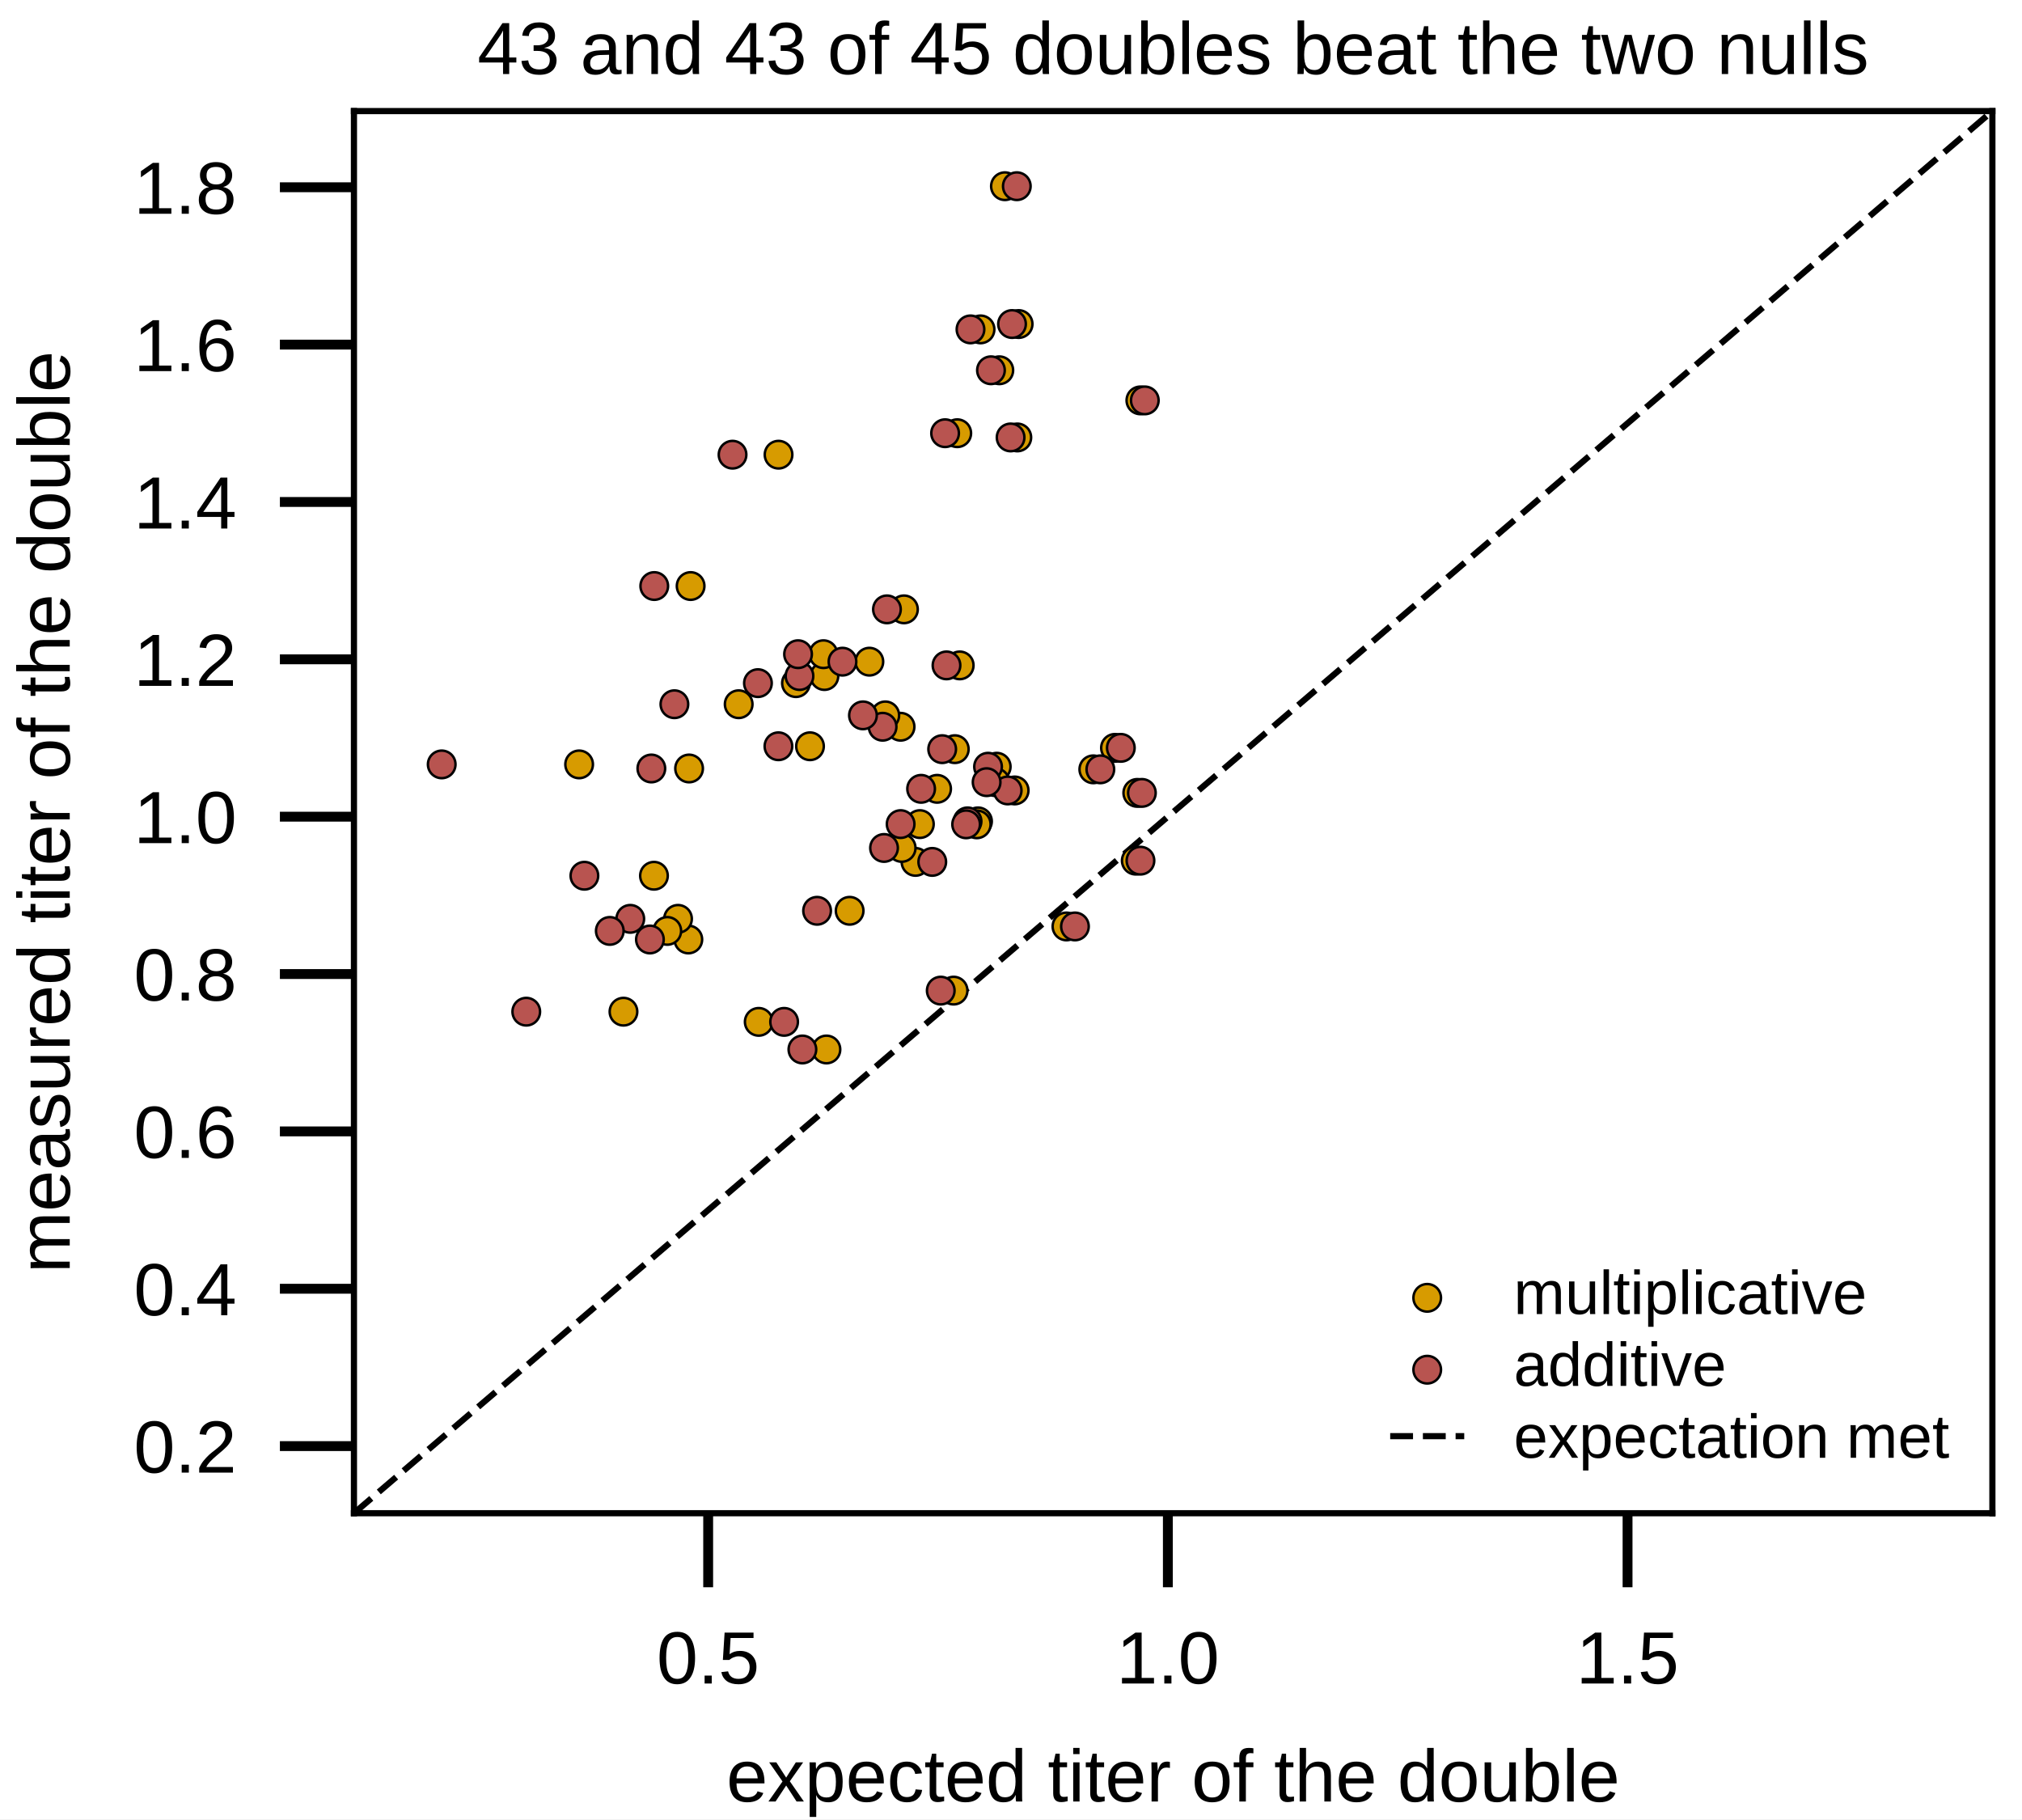
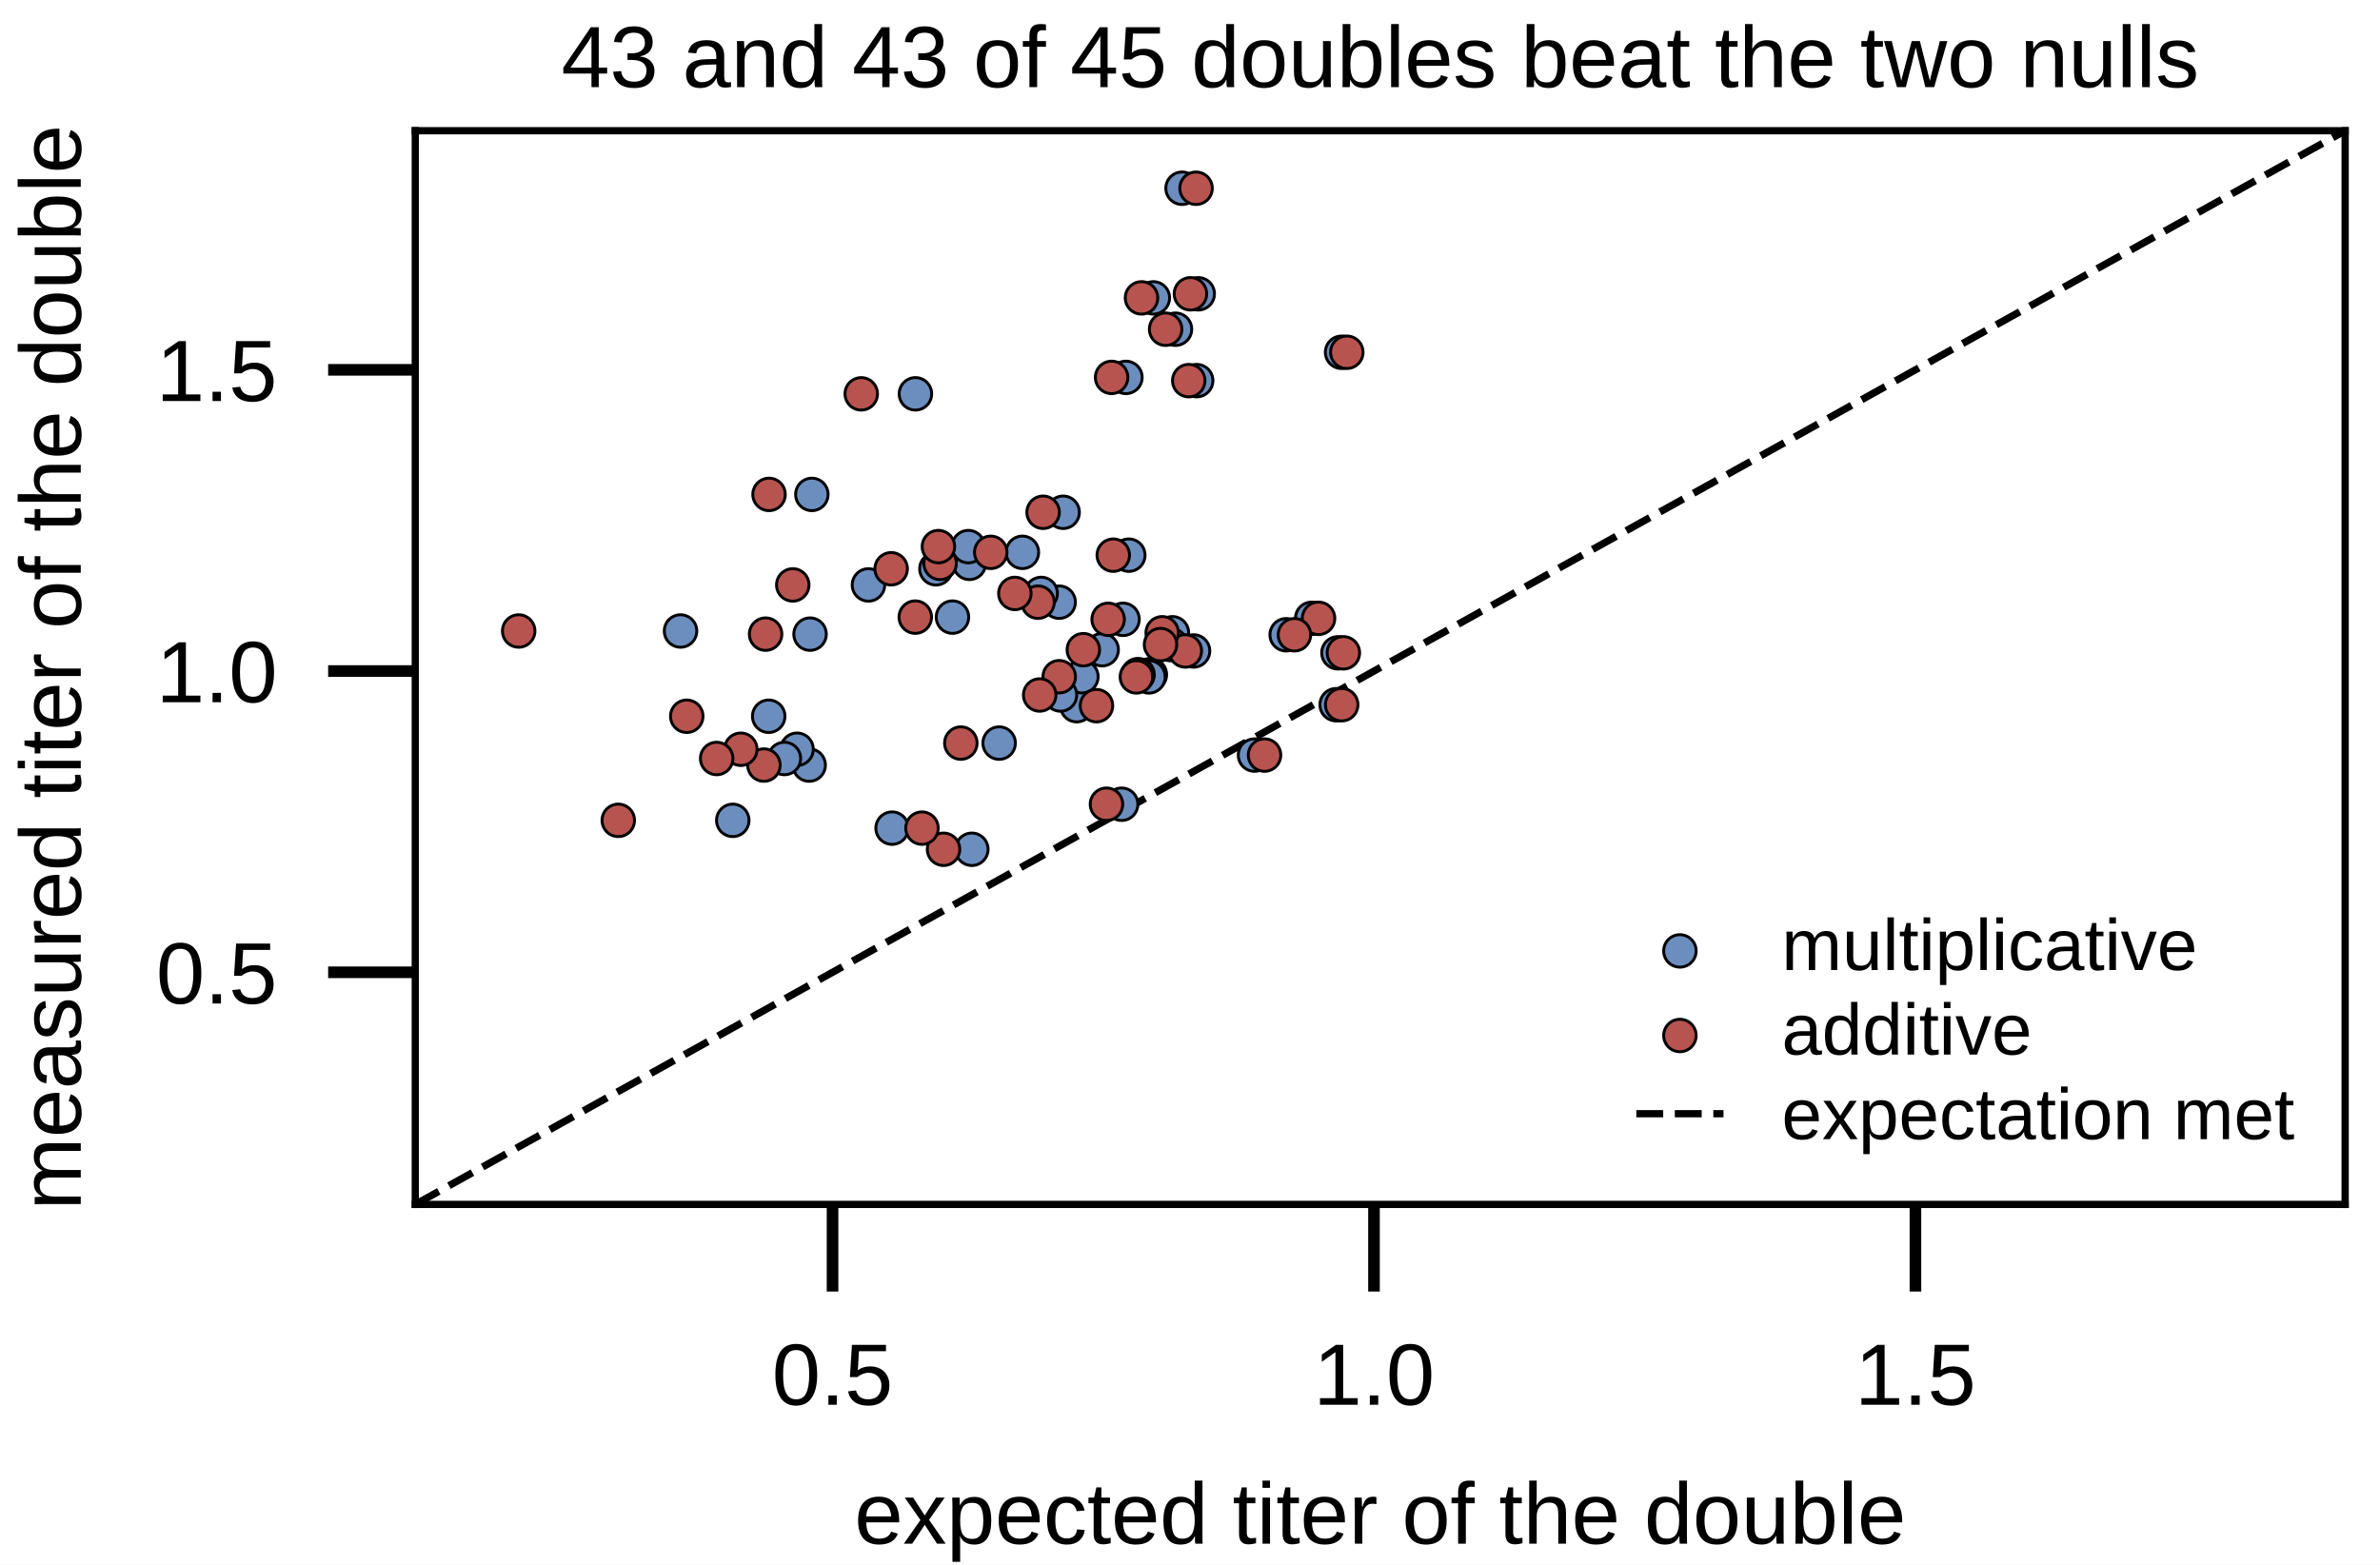
- <svg xmlns="http://www.w3.org/2000/svg" xmlns:xlink="http://www.w3.org/1999/xlink" width="227.559" height="204.724" viewBox="0 0 227.559 204.724" version="1.1">
+ <svg xmlns="http://www.w3.org/2000/svg" xmlns:xlink="http://www.w3.org/1999/xlink" width="227.559" height="149.606" viewBox="0 0 227.559 149.606" version="1.1">
  <g transform="scale(1.388889)">
    <defs>
      <style type="text/css">*{stroke-linejoin: round; stroke-linecap: butt}</style>
    </defs>
    <g id="figure_1">
      <g id="patch_1">
-         <path d="M 0 147.402  L 163.843 147.402  L 163.843 0  L 0 0  z " style="fill: #ffffff" />
+         <path d="M 0 107.717  L 163.843 107.717  L 163.843 0  L 0 0  z " style="fill: #ffffff" />
      </g>
      <g id="axes_1">
        <g id="patch_2">
-           <path d="M 28.68 122.603  L 161.443 122.603  L 161.443 9  L 28.68 9  z " style="fill: #ffffff" />
+           <path d="M 28.59 82.918  L 161.443 82.918  L 161.443 9  L 28.59 9  z " style="fill: #ffffff" />
        </g>
        <g id="matplotlib.axis_1">
          <g id="xtick_1">
            <g id="line2d_1">
              <defs>
                <path id="m68ef70bde2" d="M 0 0  L 0 6  " style="stroke: #000000; stroke-width: 0.8" />
              </defs>
              <g>
-                 <use xlink:href="#m68ef70bde2" x="57.383" y="122.603" style="stroke: #000000; stroke-width: 0.8" />
+                 <use xlink:href="#m68ef70bde2" x="57.313" y="82.918" style="stroke: #000000; stroke-width: 0.8" />
              </g>
            </g>
            <g id="text_1">
-               <text style="font-size: 6px; font-family: 'Arial'; text-anchor: middle" x="57.383" y="136.398" transform="rotate(-0 57.38325 136.3975)">0.5</text>
+               <text style="font-size: 6px; font-family: 'Arial'; text-anchor: middle" x="57.313" y="96.712" transform="rotate(-0 57.31271 96.71247)">0.5</text>
            </g>
          </g>
          <g id="xtick_2">
            <g id="line2d_2">
              <g>
-                 <use xlink:href="#m68ef70bde2" x="94.632" y="122.603" style="stroke: #000000; stroke-width: 0.8" />
+                 <use xlink:href="#m68ef70bde2" x="94.587" y="82.918" style="stroke: #000000; stroke-width: 0.8" />
              </g>
            </g>
            <g id="text_2">
-               <text style="font-size: 6px; font-family: 'Arial'; text-anchor: middle" x="94.632" y="136.398" transform="rotate(-0 94.63198 136.3975)">1.0</text>
+               <text style="font-size: 6px; font-family: 'Arial'; text-anchor: middle" x="94.587" y="96.712" transform="rotate(-0 94.58669 96.71247)">1.0</text>
            </g>
          </g>
          <g id="xtick_3">
            <g id="line2d_3">
              <g>
-                 <use xlink:href="#m68ef70bde2" x="131.881" y="122.603" style="stroke: #000000; stroke-width: 0.8" />
+                 <use xlink:href="#m68ef70bde2" x="131.861" y="82.918" style="stroke: #000000; stroke-width: 0.8" />
              </g>
            </g>
            <g id="text_3">
-               <text style="font-size: 6px; font-family: 'Arial'; text-anchor: middle" x="131.881" y="136.398" transform="rotate(-0 131.8807 136.3975)">1.5</text>
+               <text style="font-size: 6px; font-family: 'Arial'; text-anchor: middle" x="131.861" y="96.712" transform="rotate(-0 131.8607 96.71247)">1.5</text>
            </g>
          </g>
          <g id="text_4">
-             <text style="font-size: 6px; font-family: 'Arial'; text-anchor: middle" x="95.061" y="145.958" transform="rotate(-0 95.06126 145.9578)">expected titer of the double</text>
+             <text style="font-size: 6px; font-family: 'Arial'; text-anchor: middle" x="95.016" y="106.273" transform="rotate(-0 95.01626 106.2728)">expected titer of the double</text>
          </g>
        </g>
        <g id="matplotlib.axis_2">
          <g id="ytick_1">
            <g id="line2d_4">
              <defs>
                <path id="m52275e5dcb" d="M 0 0  L -6 0  " style="stroke: #000000; stroke-width: 0.8" />
              </defs>
              <g>
-                 <use xlink:href="#m52275e5dcb" x="28.68" y="117.166" style="stroke: #000000; stroke-width: 0.8" />
+                 <use xlink:href="#m52275e5dcb" x="28.59" y="66.937" style="stroke: #000000; stroke-width: 0.8" />
              </g>
            </g>
            <g id="text_5">
-               <text style="font-size: 6px; font-family: 'Arial'; text-anchor: end" x="19.18" y="119.313" transform="rotate(-0 19.18 119.3131)">0.2</text>
+               <text style="font-size: 6px; font-family: 'Arial'; text-anchor: end" x="19.09" y="69.084" transform="rotate(-0 19.09 69.08411)">0.5</text>
            </g>
          </g>
          <g id="ytick_2">
            <g id="line2d_5">
              <g>
-                 <use xlink:href="#m52275e5dcb" x="28.68" y="104.417" style="stroke: #000000; stroke-width: 0.8" />
+                 <use xlink:href="#m52275e5dcb" x="28.59" y="46.198" style="stroke: #000000; stroke-width: 0.8" />
              </g>
            </g>
            <g id="text_6">
-               <text style="font-size: 6px; font-family: 'Arial'; text-anchor: end" x="19.18" y="106.564" transform="rotate(-0 19.18 106.5639)">0.4</text>
+               <text style="font-size: 6px; font-family: 'Arial'; text-anchor: end" x="19.09" y="48.345" transform="rotate(-0 19.09 48.34525)">1.0</text>
            </g>
          </g>
          <g id="ytick_3">
            <g id="line2d_6">
              <g>
-                 <use xlink:href="#m52275e5dcb" x="28.68" y="91.667" style="stroke: #000000; stroke-width: 0.8" />
+                 <use xlink:href="#m52275e5dcb" x="28.59" y="25.459" style="stroke: #000000; stroke-width: 0.8" />
              </g>
            </g>
            <g id="text_7">
-               <text style="font-size: 6px; font-family: 'Arial'; text-anchor: end" x="19.18" y="93.815" transform="rotate(-0 19.18 93.81462)">0.6</text>
-             </g>
-           </g>
-           <g id="ytick_4">
-             <g id="line2d_7">
-               <g>
-                 <use xlink:href="#m52275e5dcb" x="28.68" y="78.918" style="stroke: #000000; stroke-width: 0.8" />
-               </g>
-             </g>
-             <g id="text_8">
-               <text style="font-size: 6px; font-family: 'Arial'; text-anchor: end" x="19.18" y="81.065" transform="rotate(-0 19.18 81.06535)">0.8</text>
-             </g>
-           </g>
-           <g id="ytick_5">
-             <g id="line2d_8">
-               <g>
-                 <use xlink:href="#m52275e5dcb" x="28.68" y="66.169" style="stroke: #000000; stroke-width: 0.8" />
-               </g>
-             </g>
-             <g id="text_9">
-               <text style="font-size: 6px; font-family: 'Arial'; text-anchor: end" x="19.18" y="68.316" transform="rotate(-0 19.18 68.31609)">1.0</text>
-             </g>
-           </g>
-           <g id="ytick_6">
-             <g id="line2d_9">
-               <g>
-                 <use xlink:href="#m52275e5dcb" x="28.68" y="53.419" style="stroke: #000000; stroke-width: 0.8" />
-               </g>
-             </g>
-             <g id="text_10">
-               <text style="font-size: 6px; font-family: 'Arial'; text-anchor: end" x="19.18" y="55.567" transform="rotate(-0 19.18 55.56682)">1.2</text>
-             </g>
-           </g>
-           <g id="ytick_7">
-             <g id="line2d_10">
-               <g>
-                 <use xlink:href="#m52275e5dcb" x="28.68" y="40.67" style="stroke: #000000; stroke-width: 0.8" />
-               </g>
-             </g>
-             <g id="text_11">
-               <text style="font-size: 6px; font-family: 'Arial'; text-anchor: end" x="19.18" y="42.818" transform="rotate(-0 19.18 42.81756)">1.4</text>
-             </g>
-           </g>
-           <g id="ytick_8">
-             <g id="line2d_11">
-               <g>
-                 <use xlink:href="#m52275e5dcb" x="28.68" y="27.921" style="stroke: #000000; stroke-width: 0.8" />
-               </g>
-             </g>
-             <g id="text_12">
-               <text style="font-size: 6px; font-family: 'Arial'; text-anchor: end" x="19.18" y="30.068" transform="rotate(-0 19.18 30.06829)">1.6</text>
-             </g>
-           </g>
-           <g id="ytick_9">
-             <g id="line2d_12">
-               <g>
-                 <use xlink:href="#m52275e5dcb" x="28.68" y="15.172" style="stroke: #000000; stroke-width: 0.8" />
-               </g>
-             </g>
-             <g id="text_13">
-               <text style="font-size: 6px; font-family: 'Arial'; text-anchor: end" x="19.18" y="17.319" transform="rotate(-0 19.18 17.31903)">1.8</text>
-             </g>
-           </g>
-           <g id="text_14">
-             <text style="font-size: 6px; font-family: 'Arial'; text-anchor: middle" x="5.647" y="65.801" transform="rotate(-90 5.6475 65.80141)">measured titer of the double</text>
-           </g>
-         </g>
-         <g id="line2d_13">
-           <path d="M 28.68 122.603  L 161.443 9  " clip-path="url(#p1a5b980363)" style="fill: none; stroke-dasharray: 1.85,0.8; stroke-dashoffset: 0; stroke: #000000; stroke-width: 0.5" />
+               <text style="font-size: 6px; font-family: 'Arial'; text-anchor: end" x="19.09" y="27.606" transform="rotate(-0 19.09 27.60638)">1.5</text>
+             </g>
+           </g>
+           <g id="text_8">
+             <text style="font-size: 6px; font-family: 'Arial'; text-anchor: middle" x="5.558" y="45.959" transform="rotate(-90 5.5575 45.95889)">measured titer of the double</text>
+           </g>
+         </g>
+         <g id="line2d_7">
+           <path d="M 28.59 82.918  L 161.443 9  " clip-path="url(#pb9365bac38)" style="fill: none; stroke-dasharray: 1.85,0.8; stroke-dashoffset: 0; stroke: #000000; stroke-width: 0.5" />
        </g>
        <g id="patch_3">
-           <path d="M 28.68 122.603  L 28.68 9  " style="fill: none; stroke: #000000; stroke-width: 0.5; stroke-linejoin: miter; stroke-linecap: square" />
+           <path d="M 28.59 82.918  L 28.59 9  " style="fill: none; stroke: #000000; stroke-width: 0.5; stroke-linejoin: miter; stroke-linecap: square" />
        </g>
        <g id="patch_4">
-           <path d="M 161.443 122.603  L 161.443 9  " style="fill: none; stroke: #000000; stroke-width: 0.5; stroke-linejoin: miter; stroke-linecap: square" />
+           <path d="M 161.443 82.918  L 161.443 9  " style="fill: none; stroke: #000000; stroke-width: 0.5; stroke-linejoin: miter; stroke-linecap: square" />
        </g>
        <g id="patch_5">
-           <path d="M 28.68 122.603  L 161.443 122.603  " style="fill: none; stroke: #000000; stroke-width: 0.5; stroke-linejoin: miter; stroke-linecap: square" />
+           <path d="M 28.59 82.918  L 161.443 82.918  " style="fill: none; stroke: #000000; stroke-width: 0.5; stroke-linejoin: miter; stroke-linecap: square" />
        </g>
        <g id="patch_6">
-           <path d="M 28.68 9  L 161.443 9  " style="fill: none; stroke: #000000; stroke-width: 0.5; stroke-linejoin: miter; stroke-linecap: square" />
+           <path d="M 28.59 9  L 161.443 9  " style="fill: none; stroke: #000000; stroke-width: 0.5; stroke-linejoin: miter; stroke-linecap: square" />
        </g>
        <g id="PathCollection_1">
          <defs>
-             <path id="m99380cc154" d="M 0 1.118  C 0.297 1.118 0.581 1 0.791 0.791  C 1 0.581 1.118 0.297 1.118 0  C 1.118 -0.297 1 -0.581 0.791 -0.791  C 0.581 -1 0.297 -1.118 0 -1.118  C -0.297 -1.118 -0.581 -1 -0.791 -0.791  C -1 -0.581 -1.118 -0.297 -1.118 0  C -1.118 0.297 -1 0.581 -0.791 0.791  C -0.581 1 -0.297 1.118 0 1.118  z " style="stroke: #000000; stroke-width: 0.2" />
+             <path id="me5460211eb" d="M 0 1.118  C 0.297 1.118 0.581 1 0.791 0.791  C 1 0.581 1.118 0.297 1.118 0  C 1.118 -0.297 1 -0.581 0.791 -0.791  C 0.581 -1 0.297 -1.118 0 -1.118  C -0.297 -1.118 -0.581 -1 -0.791 -0.791  C -1 -0.581 -1.118 -0.297 -1.118 0  C -1.118 0.297 -1 0.581 -0.791 0.791  C -0.581 1 -0.297 1.118 0 1.118  z " style="stroke: #000000; stroke-width: 0.2" />
          </defs>
-           <g clip-path="url(#p1a5b980363)">
-             <use xlink:href="#m99380cc154" x="92.404" y="32.44" style="fill: #d79b00; stroke: #000000; stroke-width: 0.2" />
-             <use xlink:href="#m99380cc154" x="66.967" y="85.029" style="fill: #d79b00; stroke: #000000; stroke-width: 0.2" />
-             <use xlink:href="#m99380cc154" x="77.567" y="35.1" style="fill: #d79b00; stroke: #000000; stroke-width: 0.2" />
-             <use xlink:href="#m99380cc154" x="82.54" y="26.254" style="fill: #d79b00; stroke: #000000; stroke-width: 0.2" />
-             <use xlink:href="#m99380cc154" x="82.434" y="35.442" style="fill: #d79b00; stroke: #000000; stroke-width: 0.2" />
-             <use xlink:href="#m99380cc154" x="55.961" y="47.481" style="fill: #d79b00; stroke: #000000; stroke-width: 0.2" />
-             <use xlink:href="#m99380cc154" x="80.975" y="30" style="fill: #d79b00; stroke: #000000; stroke-width: 0.2" />
-             <use xlink:href="#m99380cc154" x="73.248" y="49.37" style="fill: #d79b00; stroke: #000000; stroke-width: 0.2" />
-             <use xlink:href="#m99380cc154" x="79.454" y="26.687" style="fill: #d79b00; stroke: #000000; stroke-width: 0.2" />
-             <use xlink:href="#m99380cc154" x="74.181" y="69.832" style="fill: #d79b00; stroke: #000000; stroke-width: 0.2" />
-             <use xlink:href="#m99380cc154" x="86.414" y="75.061" style="fill: #d79b00; stroke: #000000; stroke-width: 0.2" />
-             <use xlink:href="#m99380cc154" x="92.154" y="64.241" style="fill: #d79b00; stroke: #000000; stroke-width: 0.2" />
-             <use xlink:href="#m99380cc154" x="92.031" y="69.731" style="fill: #d79b00; stroke: #000000; stroke-width: 0.2" />
-             <use xlink:href="#m99380cc154" x="61.479" y="82.792" style="fill: #d79b00; stroke: #000000; stroke-width: 0.2" />
-             <use xlink:href="#m99380cc154" x="90.347" y="60.592" style="fill: #d79b00; stroke: #000000; stroke-width: 0.2" />
-             <use xlink:href="#m99380cc154" x="81.429" y="15.086" style="fill: #d79b00; stroke: #000000; stroke-width: 0.2" />
-             <use xlink:href="#m99380cc154" x="88.591" y="62.332" style="fill: #d79b00; stroke: #000000; stroke-width: 0.2" />
-             <use xlink:href="#m99380cc154" x="63.085" y="36.839" style="fill: #d79b00; stroke: #000000; stroke-width: 0.2" />
-             <use xlink:href="#m99380cc154" x="66.804" y="54.775" style="fill: #d79b00; stroke: #000000; stroke-width: 0.2" />
-             <use xlink:href="#m99380cc154" x="66.725" y="53.003" style="fill: #d79b00; stroke: #000000; stroke-width: 0.2" />
-             <use xlink:href="#m99380cc154" x="46.927" y="61.932" style="fill: #d79b00; stroke: #000000; stroke-width: 0.2" />
-             <use xlink:href="#m99380cc154" x="65.634" y="60.463" style="fill: #d79b00; stroke: #000000; stroke-width: 0.2" />
-             <use xlink:href="#m99380cc154" x="59.855" y="57.057" style="fill: #d79b00; stroke: #000000; stroke-width: 0.2" />
-             <use xlink:href="#m99380cc154" x="64.496" y="55.349" style="fill: #d79b00; stroke: #000000; stroke-width: 0.2" />
-             <use xlink:href="#m99380cc154" x="77.368" y="60.698" style="fill: #d79b00; stroke: #000000; stroke-width: 0.2" />
-             <use xlink:href="#m99380cc154" x="77.271" y="80.26" style="fill: #d79b00; stroke: #000000; stroke-width: 0.2" />
-             <use xlink:href="#m99380cc154" x="52.991" y="70.953" style="fill: #d79b00; stroke: #000000; stroke-width: 0.2" />
-             <use xlink:href="#m99380cc154" x="75.933" y="63.911" style="fill: #d79b00; stroke: #000000; stroke-width: 0.2" />
-             <use xlink:href="#m99380cc154" x="68.846" y="73.793" style="fill: #d79b00; stroke: #000000; stroke-width: 0.2" />
-             <use xlink:href="#m99380cc154" x="74.538" y="66.77" style="fill: #d79b00; stroke: #000000; stroke-width: 0.2" />
-             <use xlink:href="#m99380cc154" x="82.218" y="64.043" style="fill: #d79b00; stroke: #000000; stroke-width: 0.2" />
-             <use xlink:href="#m99380cc154" x="55.837" y="62.263" style="fill: #d79b00; stroke: #000000; stroke-width: 0.2" />
-             <use xlink:href="#m99380cc154" x="80.765" y="62.12" style="fill: #d79b00; stroke: #000000; stroke-width: 0.2" />
-             <use xlink:href="#m99380cc154" x="73.064" y="68.702" style="fill: #d79b00; stroke: #000000; stroke-width: 0.2" />
-             <use xlink:href="#m99380cc154" x="79.248" y="66.547" style="fill: #d79b00; stroke: #000000; stroke-width: 0.2" />
-             <use xlink:href="#m99380cc154" x="55.776" y="76.118" style="fill: #d79b00; stroke: #000000; stroke-width: 0.2" />
-             <use xlink:href="#m99380cc154" x="80.661" y="63.372" style="fill: #d79b00; stroke: #000000; stroke-width: 0.2" />
-             <use xlink:href="#m99380cc154" x="72.974" y="58.882" style="fill: #d79b00; stroke: #000000; stroke-width: 0.2" />
-             <use xlink:href="#m99380cc154" x="79.148" y="66.788" style="fill: #d79b00; stroke: #000000; stroke-width: 0.2" />
-             <use xlink:href="#m99380cc154" x="54.941" y="74.445" style="fill: #d79b00; stroke: #000000; stroke-width: 0.2" />
-             <use xlink:href="#m99380cc154" x="50.52" y="81.967" style="fill: #d79b00; stroke: #000000; stroke-width: 0.2" />
-             <use xlink:href="#m99380cc154" x="54.071" y="75.423" style="fill: #d79b00; stroke: #000000; stroke-width: 0.2" />
-             <use xlink:href="#m99380cc154" x="71.736" y="57.959" style="fill: #d79b00; stroke: #000000; stroke-width: 0.2" />
-             <use xlink:href="#m99380cc154" x="77.766" y="53.91" style="fill: #d79b00; stroke: #000000; stroke-width: 0.2" />
-             <use xlink:href="#m99380cc154" x="70.446" y="53.609" style="fill: #d79b00; stroke: #000000; stroke-width: 0.2" />
+           <g clip-path="url(#pb9365bac38)">
+             <use xlink:href="#me5460211eb" x="92.357" y="24.252" style="fill: #6c8ebf; stroke: #000000; stroke-width: 0.2" />
+             <use xlink:href="#me5460211eb" x="66.902" y="58.469" style="fill: #6c8ebf; stroke: #000000; stroke-width: 0.2" />
+             <use xlink:href="#me5460211eb" x="77.51" y="25.982" style="fill: #6c8ebf; stroke: #000000; stroke-width: 0.2" />
+             <use xlink:href="#me5460211eb" x="82.487" y="20.227" style="fill: #6c8ebf; stroke: #000000; stroke-width: 0.2" />
+             <use xlink:href="#me5460211eb" x="82.38" y="26.205" style="fill: #6c8ebf; stroke: #000000; stroke-width: 0.2" />
+             <use xlink:href="#me5460211eb" x="55.889" y="34.038" style="fill: #6c8ebf; stroke: #000000; stroke-width: 0.2" />
+             <use xlink:href="#me5460211eb" x="80.921" y="22.664" style="fill: #6c8ebf; stroke: #000000; stroke-width: 0.2" />
+             <use xlink:href="#me5460211eb" x="73.188" y="35.267" style="fill: #6c8ebf; stroke: #000000; stroke-width: 0.2" />
+             <use xlink:href="#me5460211eb" x="79.398" y="20.508" style="fill: #6c8ebf; stroke: #000000; stroke-width: 0.2" />
+             <use xlink:href="#me5460211eb" x="74.122" y="48.582" style="fill: #6c8ebf; stroke: #000000; stroke-width: 0.2" />
+             <use xlink:href="#me5460211eb" x="86.363" y="51.984" style="fill: #6c8ebf; stroke: #000000; stroke-width: 0.2" />
+             <use xlink:href="#me5460211eb" x="92.107" y="44.943" style="fill: #6c8ebf; stroke: #000000; stroke-width: 0.2" />
+             <use xlink:href="#me5460211eb" x="91.984" y="48.516" style="fill: #6c8ebf; stroke: #000000; stroke-width: 0.2" />
+             <use xlink:href="#me5460211eb" x="61.412" y="57.014" style="fill: #6c8ebf; stroke: #000000; stroke-width: 0.2" />
+             <use xlink:href="#me5460211eb" x="90.299" y="42.569" style="fill: #6c8ebf; stroke: #000000; stroke-width: 0.2" />
+             <use xlink:href="#me5460211eb" x="81.375" y="12.96" style="fill: #6c8ebf; stroke: #000000; stroke-width: 0.2" />
+             <use xlink:href="#me5460211eb" x="88.542" y="43.701" style="fill: #6c8ebf; stroke: #000000; stroke-width: 0.2" />
+             <use xlink:href="#me5460211eb" x="63.019" y="27.114" style="fill: #6c8ebf; stroke: #000000; stroke-width: 0.2" />
+             <use xlink:href="#me5460211eb" x="66.74" y="38.784" style="fill: #6c8ebf; stroke: #000000; stroke-width: 0.2" />
+             <use xlink:href="#me5460211eb" x="66.661" y="37.632" style="fill: #6c8ebf; stroke: #000000; stroke-width: 0.2" />
+             <use xlink:href="#me5460211eb" x="46.849" y="43.441" style="fill: #6c8ebf; stroke: #000000; stroke-width: 0.2" />
+             <use xlink:href="#me5460211eb" x="65.569" y="42.486" style="fill: #6c8ebf; stroke: #000000; stroke-width: 0.2" />
+             <use xlink:href="#me5460211eb" x="59.786" y="40.269" style="fill: #6c8ebf; stroke: #000000; stroke-width: 0.2" />
+             <use xlink:href="#me5460211eb" x="64.43" y="39.158" style="fill: #6c8ebf; stroke: #000000; stroke-width: 0.2" />
+             <use xlink:href="#me5460211eb" x="77.311" y="42.638" style="fill: #6c8ebf; stroke: #000000; stroke-width: 0.2" />
+             <use xlink:href="#me5460211eb" x="77.214" y="55.367" style="fill: #6c8ebf; stroke: #000000; stroke-width: 0.2" />
+             <use xlink:href="#me5460211eb" x="52.918" y="49.311" style="fill: #6c8ebf; stroke: #000000; stroke-width: 0.2" />
+             <use xlink:href="#me5460211eb" x="75.875" y="44.729" style="fill: #6c8ebf; stroke: #000000; stroke-width: 0.2" />
+             <use xlink:href="#me5460211eb" x="68.783" y="51.158" style="fill: #6c8ebf; stroke: #000000; stroke-width: 0.2" />
+             <use xlink:href="#me5460211eb" x="74.479" y="46.589" style="fill: #6c8ebf; stroke: #000000; stroke-width: 0.2" />
+             <use xlink:href="#me5460211eb" x="82.165" y="44.815" style="fill: #6c8ebf; stroke: #000000; stroke-width: 0.2" />
+             <use xlink:href="#me5460211eb" x="55.765" y="43.657" style="fill: #6c8ebf; stroke: #000000; stroke-width: 0.2" />
+             <use xlink:href="#me5460211eb" x="80.71" y="43.564" style="fill: #6c8ebf; stroke: #000000; stroke-width: 0.2" />
+             <use xlink:href="#me5460211eb" x="73.004" y="47.847" style="fill: #6c8ebf; stroke: #000000; stroke-width: 0.2" />
+             <use xlink:href="#me5460211eb" x="79.193" y="46.444" style="fill: #6c8ebf; stroke: #000000; stroke-width: 0.2" />
+             <use xlink:href="#me5460211eb" x="55.704" y="52.672" style="fill: #6c8ebf; stroke: #000000; stroke-width: 0.2" />
+             <use xlink:href="#me5460211eb" x="80.606" y="44.378" style="fill: #6c8ebf; stroke: #000000; stroke-width: 0.2" />
+             <use xlink:href="#me5460211eb" x="72.914" y="41.457" style="fill: #6c8ebf; stroke: #000000; stroke-width: 0.2" />
+             <use xlink:href="#me5460211eb" x="79.092" y="46.601" style="fill: #6c8ebf; stroke: #000000; stroke-width: 0.2" />
+             <use xlink:href="#me5460211eb" x="54.869" y="51.583" style="fill: #6c8ebf; stroke: #000000; stroke-width: 0.2" />
+             <use xlink:href="#me5460211eb" x="50.445" y="56.477" style="fill: #6c8ebf; stroke: #000000; stroke-width: 0.2" />
+             <use xlink:href="#me5460211eb" x="53.998" y="52.219" style="fill: #6c8ebf; stroke: #000000; stroke-width: 0.2" />
+             <use xlink:href="#me5460211eb" x="71.676" y="40.856" style="fill: #6c8ebf; stroke: #000000; stroke-width: 0.2" />
+             <use xlink:href="#me5460211eb" x="77.709" y="38.221" style="fill: #6c8ebf; stroke: #000000; stroke-width: 0.2" />
+             <use xlink:href="#me5460211eb" x="70.384" y="38.025" style="fill: #6c8ebf; stroke: #000000; stroke-width: 0.2" />
          </g>
        </g>
        <g id="PathCollection_2">
          <defs>
            <path id="m9a25d0a313" d="M 0 1.118  C 0.297 1.118 0.581 1 0.791 0.791  C 1 0.581 1.118 0.297 1.118 0  C 1.118 -0.297 1 -0.581 0.791 -0.791  C 0.581 -1 0.297 -1.118 0 -1.118  C -0.297 -1.118 -0.581 -1 -0.791 -0.791  C -1 -0.581 -1.118 -0.297 -1.118 0  C -1.118 0.297 -1 0.581 -0.791 0.791  C -0.581 1 -0.297 1.118 0 1.118  z " style="stroke: #000000; stroke-width: 0.2" />
          </defs>
-           <g clip-path="url(#p1a5b980363)">
-             <use xlink:href="#m9a25d0a313" x="92.764" y="32.44" style="fill: #b85450; stroke: #000000; stroke-width: 0.2" />
-             <use xlink:href="#m9a25d0a313" x="65.019" y="85.029" style="fill: #b85450; stroke: #000000; stroke-width: 0.2" />
-             <use xlink:href="#m9a25d0a313" x="76.581" y="35.1" style="fill: #b85450; stroke: #000000; stroke-width: 0.2" />
-             <use xlink:href="#m9a25d0a313" x="82.005" y="26.254" style="fill: #b85450; stroke: #000000; stroke-width: 0.2" />
-             <use xlink:href="#m9a25d0a313" x="81.889" y="35.442" style="fill: #b85450; stroke: #000000; stroke-width: 0.2" />
-             <use xlink:href="#m9a25d0a313" x="53.015" y="47.481" style="fill: #b85450; stroke: #000000; stroke-width: 0.2" />
-             <use xlink:href="#m9a25d0a313" x="80.298" y="30" style="fill: #b85450; stroke: #000000; stroke-width: 0.2" />
-             <use xlink:href="#m9a25d0a313" x="71.87" y="49.37" style="fill: #b85450; stroke: #000000; stroke-width: 0.2" />
-             <use xlink:href="#m9a25d0a313" x="78.639" y="26.687" style="fill: #b85450; stroke: #000000; stroke-width: 0.2" />
-             <use xlink:href="#m9a25d0a313" x="75.541" y="69.832" style="fill: #b85450; stroke: #000000; stroke-width: 0.2" />
-             <use xlink:href="#m9a25d0a313" x="87.103" y="75.061" style="fill: #b85450; stroke: #000000; stroke-width: 0.2" />
-             <use xlink:href="#m9a25d0a313" x="92.527" y="64.241" style="fill: #b85450; stroke: #000000; stroke-width: 0.2" />
-             <use xlink:href="#m9a25d0a313" x="92.411" y="69.731" style="fill: #b85450; stroke: #000000; stroke-width: 0.2" />
-             <use xlink:href="#m9a25d0a313" x="63.537" y="82.792" style="fill: #b85450; stroke: #000000; stroke-width: 0.2" />
-             <use xlink:href="#m9a25d0a313" x="90.82" y="60.592" style="fill: #b85450; stroke: #000000; stroke-width: 0.2" />
-             <use xlink:href="#m9a25d0a313" x="82.392" y="15.086" style="fill: #b85450; stroke: #000000; stroke-width: 0.2" />
-             <use xlink:href="#m9a25d0a313" x="89.161" y="62.332" style="fill: #b85450; stroke: #000000; stroke-width: 0.2" />
-             <use xlink:href="#m9a25d0a313" x="59.358" y="36.839" style="fill: #b85450; stroke: #000000; stroke-width: 0.2" />
-             <use xlink:href="#m9a25d0a313" x="64.783" y="54.775" style="fill: #b85450; stroke: #000000; stroke-width: 0.2" />
-             <use xlink:href="#m9a25d0a313" x="64.667" y="53.003" style="fill: #b85450; stroke: #000000; stroke-width: 0.2" />
-             <use xlink:href="#m9a25d0a313" x="35.792" y="61.932" style="fill: #b85450; stroke: #000000; stroke-width: 0.2" />
-             <use xlink:href="#m9a25d0a313" x="63.076" y="60.463" style="fill: #b85450; stroke: #000000; stroke-width: 0.2" />
-             <use xlink:href="#m9a25d0a313" x="54.647" y="57.057" style="fill: #b85450; stroke: #000000; stroke-width: 0.2" />
-             <use xlink:href="#m9a25d0a313" x="61.416" y="55.349" style="fill: #b85450; stroke: #000000; stroke-width: 0.2" />
-             <use xlink:href="#m9a25d0a313" x="76.345" y="60.698" style="fill: #b85450; stroke: #000000; stroke-width: 0.2" />
-             <use xlink:href="#m9a25d0a313" x="76.229" y="80.26" style="fill: #b85450; stroke: #000000; stroke-width: 0.2" />
-             <use xlink:href="#m9a25d0a313" x="47.354" y="70.953" style="fill: #b85450; stroke: #000000; stroke-width: 0.2" />
-             <use xlink:href="#m9a25d0a313" x="74.638" y="63.911" style="fill: #b85450; stroke: #000000; stroke-width: 0.2" />
-             <use xlink:href="#m9a25d0a313" x="66.209" y="73.793" style="fill: #b85450; stroke: #000000; stroke-width: 0.2" />
-             <use xlink:href="#m9a25d0a313" x="72.978" y="66.77" style="fill: #b85450; stroke: #000000; stroke-width: 0.2" />
-             <use xlink:href="#m9a25d0a313" x="81.653" y="64.043" style="fill: #b85450; stroke: #000000; stroke-width: 0.2" />
-             <use xlink:href="#m9a25d0a313" x="52.779" y="62.263" style="fill: #b85450; stroke: #000000; stroke-width: 0.2" />
-             <use xlink:href="#m9a25d0a313" x="80.062" y="62.12" style="fill: #b85450; stroke: #000000; stroke-width: 0.2" />
-             <use xlink:href="#m9a25d0a313" x="71.634" y="68.702" style="fill: #b85450; stroke: #000000; stroke-width: 0.2" />
-             <use xlink:href="#m9a25d0a313" x="78.402" y="66.547" style="fill: #b85450; stroke: #000000; stroke-width: 0.2" />
-             <use xlink:href="#m9a25d0a313" x="52.663" y="76.118" style="fill: #b85450; stroke: #000000; stroke-width: 0.2" />
-             <use xlink:href="#m9a25d0a313" x="79.946" y="63.372" style="fill: #b85450; stroke: #000000; stroke-width: 0.2" />
-             <use xlink:href="#m9a25d0a313" x="71.518" y="58.882" style="fill: #b85450; stroke: #000000; stroke-width: 0.2" />
-             <use xlink:href="#m9a25d0a313" x="78.286" y="66.788" style="fill: #b85450; stroke: #000000; stroke-width: 0.2" />
-             <use xlink:href="#m9a25d0a313" x="51.071" y="74.445" style="fill: #b85450; stroke: #000000; stroke-width: 0.2" />
-             <use xlink:href="#m9a25d0a313" x="42.643" y="81.967" style="fill: #b85450; stroke: #000000; stroke-width: 0.2" />
-             <use xlink:href="#m9a25d0a313" x="49.412" y="75.423" style="fill: #b85450; stroke: #000000; stroke-width: 0.2" />
-             <use xlink:href="#m9a25d0a313" x="69.926" y="57.959" style="fill: #b85450; stroke: #000000; stroke-width: 0.2" />
-             <use xlink:href="#m9a25d0a313" x="76.695" y="53.91" style="fill: #b85450; stroke: #000000; stroke-width: 0.2" />
-             <use xlink:href="#m9a25d0a313" x="68.267" y="53.609" style="fill: #b85450; stroke: #000000; stroke-width: 0.2" />
-           </g>
-         </g>
-         <g id="text_15">
-           <text style="font-size: 6px; font-family: 'Arial'; text-anchor: middle" x="95.061" y="6" transform="rotate(-0 95.06126 6)">43 and 43 of 45 doubles beat the two nulls</text>
+           <g clip-path="url(#pb9365bac38)">
+             <use xlink:href="#m9a25d0a313" x="92.717" y="24.252" style="fill: #b85450; stroke: #000000; stroke-width: 0.2" />
+             <use xlink:href="#m9a25d0a313" x="64.954" y="58.469" style="fill: #b85450; stroke: #000000; stroke-width: 0.2" />
+             <use xlink:href="#m9a25d0a313" x="76.524" y="25.982" style="fill: #b85450; stroke: #000000; stroke-width: 0.2" />
+             <use xlink:href="#m9a25d0a313" x="81.952" y="20.227" style="fill: #b85450; stroke: #000000; stroke-width: 0.2" />
+             <use xlink:href="#m9a25d0a313" x="81.835" y="26.205" style="fill: #b85450; stroke: #000000; stroke-width: 0.2" />
+             <use xlink:href="#m9a25d0a313" x="52.942" y="34.038" style="fill: #b85450; stroke: #000000; stroke-width: 0.2" />
+             <use xlink:href="#m9a25d0a313" x="80.243" y="22.664" style="fill: #b85450; stroke: #000000; stroke-width: 0.2" />
+             <use xlink:href="#m9a25d0a313" x="71.809" y="35.267" style="fill: #b85450; stroke: #000000; stroke-width: 0.2" />
+             <use xlink:href="#m9a25d0a313" x="78.583" y="20.508" style="fill: #b85450; stroke: #000000; stroke-width: 0.2" />
+             <use xlink:href="#m9a25d0a313" x="75.483" y="48.582" style="fill: #b85450; stroke: #000000; stroke-width: 0.2" />
+             <use xlink:href="#m9a25d0a313" x="87.052" y="51.984" style="fill: #b85450; stroke: #000000; stroke-width: 0.2" />
+             <use xlink:href="#m9a25d0a313" x="92.48" y="44.943" style="fill: #b85450; stroke: #000000; stroke-width: 0.2" />
+             <use xlink:href="#m9a25d0a313" x="92.364" y="48.516" style="fill: #b85450; stroke: #000000; stroke-width: 0.2" />
+             <use xlink:href="#m9a25d0a313" x="63.47" y="57.014" style="fill: #b85450; stroke: #000000; stroke-width: 0.2" />
+             <use xlink:href="#m9a25d0a313" x="90.772" y="42.569" style="fill: #b85450; stroke: #000000; stroke-width: 0.2" />
+             <use xlink:href="#m9a25d0a313" x="82.338" y="12.96" style="fill: #b85450; stroke: #000000; stroke-width: 0.2" />
+             <use xlink:href="#m9a25d0a313" x="89.112" y="43.701" style="fill: #b85450; stroke: #000000; stroke-width: 0.2" />
+             <use xlink:href="#m9a25d0a313" x="59.289" y="27.114" style="fill: #b85450; stroke: #000000; stroke-width: 0.2" />
+             <use xlink:href="#m9a25d0a313" x="64.717" y="38.784" style="fill: #b85450; stroke: #000000; stroke-width: 0.2" />
+             <use xlink:href="#m9a25d0a313" x="64.601" y="37.632" style="fill: #b85450; stroke: #000000; stroke-width: 0.2" />
+             <use xlink:href="#m9a25d0a313" x="35.707" y="43.441" style="fill: #b85450; stroke: #000000; stroke-width: 0.2" />
+             <use xlink:href="#m9a25d0a313" x="63.009" y="42.486" style="fill: #b85450; stroke: #000000; stroke-width: 0.2" />
+             <use xlink:href="#m9a25d0a313" x="54.575" y="40.269" style="fill: #b85450; stroke: #000000; stroke-width: 0.2" />
+             <use xlink:href="#m9a25d0a313" x="61.348" y="39.158" style="fill: #b85450; stroke: #000000; stroke-width: 0.2" />
+             <use xlink:href="#m9a25d0a313" x="76.287" y="42.638" style="fill: #b85450; stroke: #000000; stroke-width: 0.2" />
+             <use xlink:href="#m9a25d0a313" x="76.171" y="55.367" style="fill: #b85450; stroke: #000000; stroke-width: 0.2" />
+             <use xlink:href="#m9a25d0a313" x="47.277" y="49.311" style="fill: #b85450; stroke: #000000; stroke-width: 0.2" />
+             <use xlink:href="#m9a25d0a313" x="74.579" y="44.729" style="fill: #b85450; stroke: #000000; stroke-width: 0.2" />
+             <use xlink:href="#m9a25d0a313" x="66.145" y="51.158" style="fill: #b85450; stroke: #000000; stroke-width: 0.2" />
+             <use xlink:href="#m9a25d0a313" x="72.918" y="46.589" style="fill: #b85450; stroke: #000000; stroke-width: 0.2" />
+             <use xlink:href="#m9a25d0a313" x="81.599" y="44.815" style="fill: #b85450; stroke: #000000; stroke-width: 0.2" />
+             <use xlink:href="#m9a25d0a313" x="52.705" y="43.657" style="fill: #b85450; stroke: #000000; stroke-width: 0.2" />
+             <use xlink:href="#m9a25d0a313" x="80.007" y="43.564" style="fill: #b85450; stroke: #000000; stroke-width: 0.2" />
+             <use xlink:href="#m9a25d0a313" x="71.573" y="47.847" style="fill: #b85450; stroke: #000000; stroke-width: 0.2" />
+             <use xlink:href="#m9a25d0a313" x="78.346" y="46.444" style="fill: #b85450; stroke: #000000; stroke-width: 0.2" />
+             <use xlink:href="#m9a25d0a313" x="52.589" y="52.672" style="fill: #b85450; stroke: #000000; stroke-width: 0.2" />
+             <use xlink:href="#m9a25d0a313" x="79.891" y="44.378" style="fill: #b85450; stroke: #000000; stroke-width: 0.2" />
+             <use xlink:href="#m9a25d0a313" x="71.457" y="41.457" style="fill: #b85450; stroke: #000000; stroke-width: 0.2" />
+             <use xlink:href="#m9a25d0a313" x="78.23" y="46.601" style="fill: #b85450; stroke: #000000; stroke-width: 0.2" />
+             <use xlink:href="#m9a25d0a313" x="50.997" y="51.583" style="fill: #b85450; stroke: #000000; stroke-width: 0.2" />
+             <use xlink:href="#m9a25d0a313" x="42.563" y="56.477" style="fill: #b85450; stroke: #000000; stroke-width: 0.2" />
+             <use xlink:href="#m9a25d0a313" x="49.336" y="52.219" style="fill: #b85450; stroke: #000000; stroke-width: 0.2" />
+             <use xlink:href="#m9a25d0a313" x="69.864" y="40.856" style="fill: #b85450; stroke: #000000; stroke-width: 0.2" />
+             <use xlink:href="#m9a25d0a313" x="76.638" y="38.221" style="fill: #b85450; stroke: #000000; stroke-width: 0.2" />
+             <use xlink:href="#m9a25d0a313" x="68.204" y="38.025" style="fill: #b85450; stroke: #000000; stroke-width: 0.2" />
+           </g>
+         </g>
+         <g id="text_9">
+           <text style="font-size: 6px; font-family: 'Arial'; text-anchor: middle" x="95.016" y="6" transform="rotate(-0 95.01626 6)">43 and 43 of 45 doubles beat the two nulls</text>
        </g>
        <g id="legend_1">
          <g id="PathCollection_3">
            <g>
-               <use xlink:href="#m99380cc154" x="115.647" y="105.151" style="fill: #d79b00; stroke: #000000; stroke-width: 0.2" />
-             </g>
-           </g>
-           <g id="text_16">
-             <text style="font-size: 5px; font-family: 'Arial'; text-anchor: start" x="122.647" y="106.464" transform="rotate(-0 122.6472 106.4638)">multiplicative</text>
+               <use xlink:href="#me5460211eb" x="115.647" y="65.466" style="fill: #6c8ebf; stroke: #000000; stroke-width: 0.2" />
+             </g>
+           </g>
+           <g id="text_10">
+             <text style="font-size: 5px; font-family: 'Arial'; text-anchor: start" x="122.647" y="66.779" transform="rotate(-0 122.6472 66.77872)">multiplicative</text>
          </g>
          <g id="PathCollection_4">
            <g>
-               <use xlink:href="#m9a25d0a313" x="115.647" y="110.974" style="fill: #b85450; stroke: #000000; stroke-width: 0.2" />
-             </g>
-           </g>
-           <g id="text_17">
-             <text style="font-size: 5px; font-family: 'Arial'; text-anchor: start" x="122.647" y="112.286" transform="rotate(-0 122.6472 112.2864)">additive</text>
-           </g>
-           <g id="line2d_14">
-             <path d="M 112.647 116.359  L 115.647 116.359  L 118.647 116.359  " style="fill: none; stroke-dasharray: 1.85,0.8; stroke-dashoffset: 0; stroke: #000000; stroke-width: 0.5" />
-           </g>
-           <g id="text_18">
-             <text style="font-size: 5px; font-family: 'Arial'; text-anchor: start" x="122.647" y="118.109" transform="rotate(-0 122.6472 118.1091)">expectation met</text>
+               <use xlink:href="#m9a25d0a313" x="115.647" y="71.289" style="fill: #b85450; stroke: #000000; stroke-width: 0.2" />
+             </g>
+           </g>
+           <g id="text_11">
+             <text style="font-size: 5px; font-family: 'Arial'; text-anchor: start" x="122.647" y="72.601" transform="rotate(-0 122.6472 72.60138)">additive</text>
+           </g>
+           <g id="line2d_8">
+             <path d="M 112.647 76.674  L 115.647 76.674  L 118.647 76.674  " style="fill: none; stroke-dasharray: 1.85,0.8; stroke-dashoffset: 0; stroke: #000000; stroke-width: 0.5" />
+           </g>
+           <g id="text_12">
+             <text style="font-size: 5px; font-family: 'Arial'; text-anchor: start" x="122.647" y="78.424" transform="rotate(-0 122.6472 78.42404)">expectation met</text>
          </g>
        </g>
      </g>
    </g>
    <defs>
-       <clipPath id="p1a5b980363">
-         <rect x="28.68" y="9" width="132.763" height="113.603" />
+       <clipPath id="pb9365bac38">
+         <rect x="28.59" y="9" width="132.853" height="73.918" />
      </clipPath>
    </defs>
  </g>
</svg>
